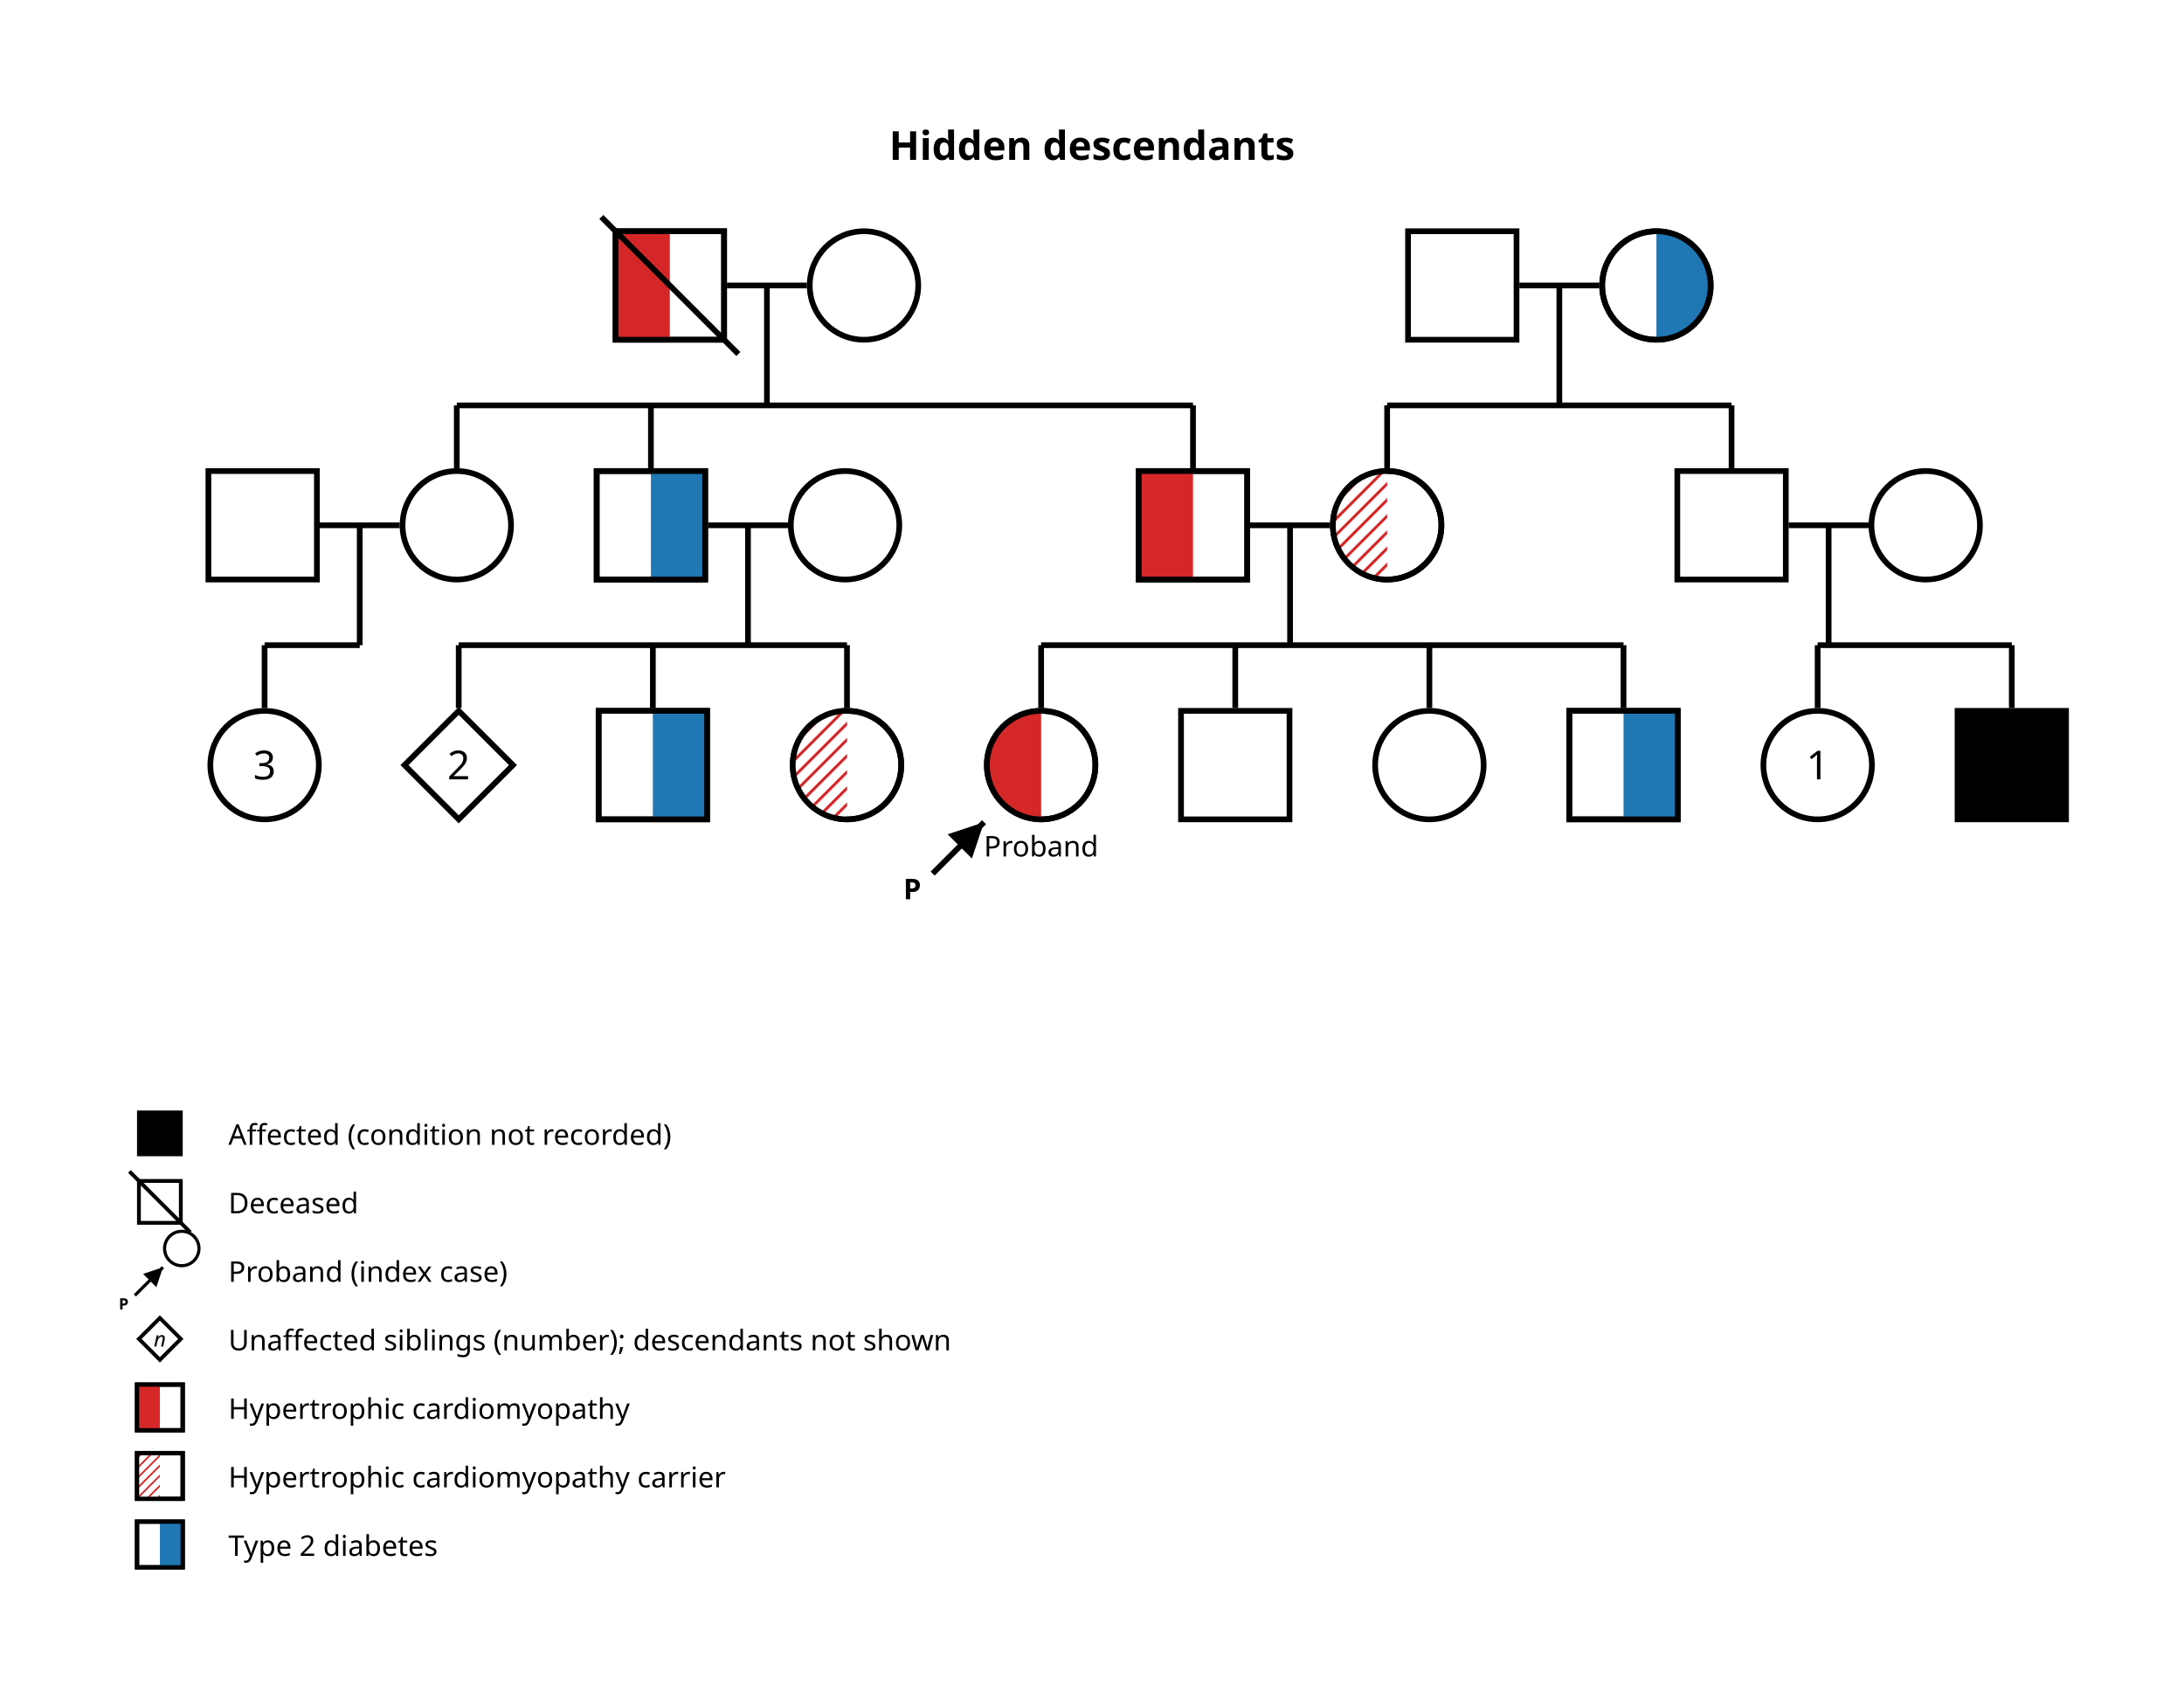
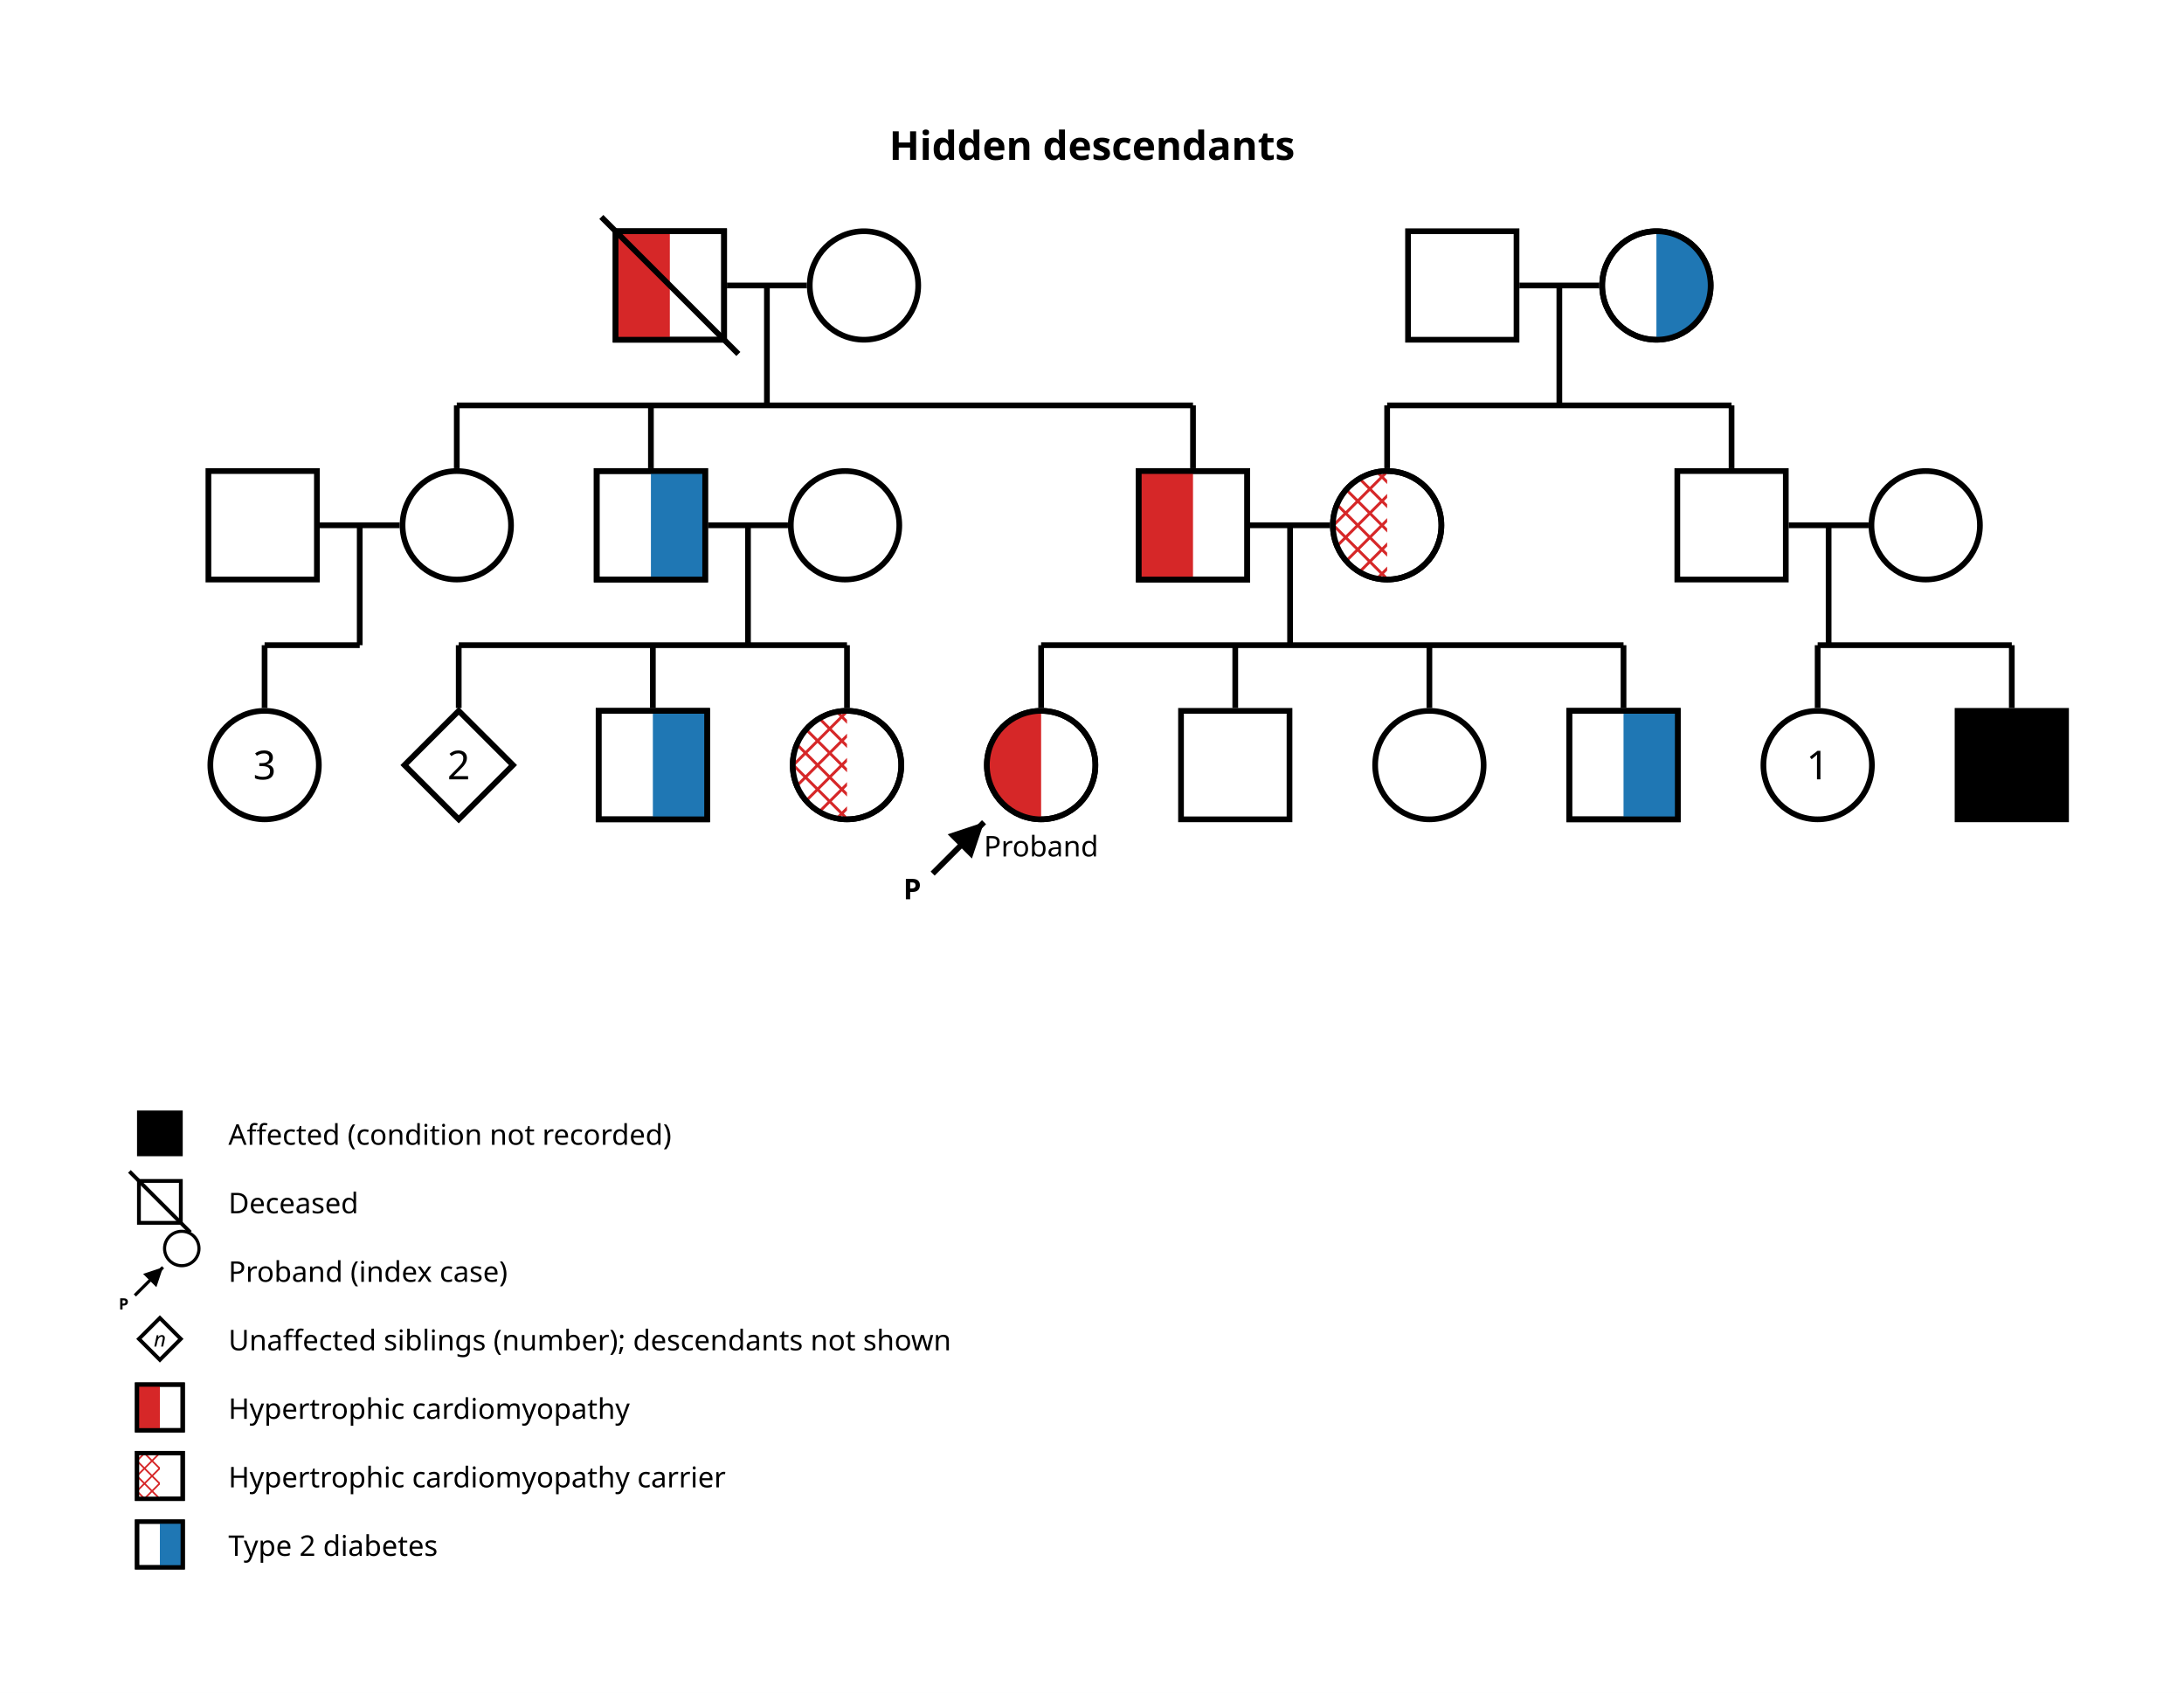
<svg xmlns="http://www.w3.org/2000/svg" width="765" height="593" viewBox="0 0 765 593">
  <defs>
    <marker id="proband-arrowhead" markerWidth="6" markerHeight="6" refX="6" refY="3" orient="auto">
      <path d="M 0 0 L 6 3 L 0 6 Z" fill="black" />
    </marker>
  </defs>
  <rect width="765" height="593" fill="white" />
  <g class="chart-title">
    <text x="382.5" y="56" text-anchor="middle" font-family="sans-serif" font-size="14" font-weight="bold" fill="black" style="user-select:none">Hidden descendants</text>
  </g>
  <g transform="translate(92 100)">
    <g class="couple-lines">
      <path d="M 162.63 0 L 190.63 0" stroke="black" stroke-width="2" fill="none" />
      <path d="M 440.2 0 L 468.2 0" stroke="black" stroke-width="2" fill="none" />
      <path d="M 20 84 L 48 84" stroke="black" stroke-width="2" fill="none" />
      <path d="M 156 84 L 184 84" stroke="black" stroke-width="2" fill="none" />
      <path d="M 345.88 84 L 373.88 84" stroke="black" stroke-width="2" fill="none" />
      <path d="M 534.52 84 L 562.52 84" stroke="black" stroke-width="2" fill="none" />
    </g>
    <g class="sibship-lines">
      <path d="M 176.63 0 L 176.63 42 M 68 42 L 325.88 42 M 68 42 L 68 64 M 136 42 L 136 64 M 325.88 42 L 325.88 64" stroke="black" stroke-width="2" fill="none" />
      <path d="M 454.2 0 L 454.2 42 M 393.88 42 L 514.52 42 M 393.88 42 L 393.88 64 M 514.52 42 L 514.52 64" stroke="black" stroke-width="2" fill="none" />
      <path d="M 34 84 L 34 126 M 0.68 126 L 34 126 M 0.68 126 L 0.68 148" stroke="black" stroke-width="2" fill="none" />
      <path d="M 170 84 L 170 126 M 68.68 126 L 204.68 126 M 68.68 126 L 68.68 148 M 136.68 126 L 136.68 148 M 204.68 126 L 204.68 148" stroke="black" stroke-width="2" fill="none" />
      <path d="M 359.88 84 L 359.88 126 M 272.68 126 L 476.68 126 M 272.68 126 L 272.68 148 M 340.68 126 L 340.68 148 M 408.68 126 L 408.68 148 M 476.68 126 L 476.68 148" stroke="black" stroke-width="2" fill="none" />
      <path d="M 548.52 84 L 548.52 126 M 544.68 126 L 612.68 126 M 544.68 126 L 544.68 148 M 612.68 126 L 612.68 148" stroke="black" stroke-width="2" fill="none" />
    </g>
    <g class="assisted-lines" />
    <g class="duplicate-arcs" />
    <g class="symbols">
      <g transform="translate(142.63 0)">
        <g transform="translate(-20 -20)">
          <g>
            <g>
              <clipPath id="symbol-clip-0-0">
                <rect x="1" y="1" width="38" height="38" />
              </clipPath>
              <rect x="1" y="1" width="38" height="38" stroke="black" stroke-width="2" fill="white" />
              <g clip-path="url(#symbol-clip-0-0)">
                <g>
                  <g data-tag-fill="solid">
                    <path d="M 20 20 L 20 60 A 40 40 0 0 1 20 -20 Z" fill="#d62728" />
                  </g>
                </g>
              </g>
              <rect x="1" y="1" width="38" height="38" stroke="black" stroke-width="2" fill="none" />
            </g>
          </g>
          <line x1="-4" y1="-4" x2="44" y2="44" stroke="black" stroke-width="2" />
        </g>
      </g>
      <g transform="translate(210.63 0)">
        <g transform="translate(-20 -20)">
          <g>
            <g>
              <circle cx="20" cy="20" r="19" stroke="black" stroke-width="2" fill="white" />
            </g>
          </g>
        </g>
      </g>
      <g transform="translate(420.2 0)">
        <g transform="translate(-20 -20)">
          <g>
            <g>
              <rect x="1" y="1" width="38" height="38" stroke="black" stroke-width="2" fill="white" />
            </g>
          </g>
        </g>
      </g>
      <g transform="translate(488.2 0)">
        <g transform="translate(-20 -20)">
          <g>
            <g>
              <clipPath id="symbol-clip-0-3">
                <circle cx="20" cy="20" r="19" />
              </clipPath>
              <circle cx="20" cy="20" r="19" stroke="black" stroke-width="2" fill="white" />
              <g clip-path="url(#symbol-clip-0-3)">
                <g>
                  <g data-tag-fill="solid">
                    <path d="M 20 20 L 20 -20 A 40 40 0 0 1 20 60 Z" fill="#1f77b4" />
                  </g>
                </g>
              </g>
              <circle cx="20" cy="20" r="19" stroke="black" stroke-width="2" fill="none" />
            </g>
          </g>
        </g>
      </g>
      <g transform="translate(0 84)">
        <g transform="translate(-20 -20)">
          <g>
            <g>
              <rect x="1" y="1" width="38" height="38" stroke="black" stroke-width="2" fill="white" />
            </g>
          </g>
        </g>
      </g>
      <g transform="translate(68 84)">
        <g transform="translate(-20 -20)">
          <g>
            <g>
              <circle cx="20" cy="20" r="19" stroke="black" stroke-width="2" fill="white" />
            </g>
          </g>
        </g>
      </g>
      <g transform="translate(136 84)">
        <g transform="translate(-20 -20)">
          <g>
            <g>
              <clipPath id="symbol-clip-1-2">
                <rect x="1" y="1" width="38" height="38" />
              </clipPath>
              <rect x="1" y="1" width="38" height="38" stroke="black" stroke-width="2" fill="white" />
              <g clip-path="url(#symbol-clip-1-2)">
                <g>
                  <g data-tag-fill="solid">
                    <path d="M 20 20 L 20 -20 A 40 40 0 0 1 20 60 Z" fill="#1f77b4" />
                  </g>
                </g>
              </g>
              <rect x="1" y="1" width="38" height="38" stroke="black" stroke-width="2" fill="none" />
            </g>
          </g>
        </g>
      </g>
      <g transform="translate(204 84)">
        <g transform="translate(-20 -20)">
          <g>
            <g>
              <circle cx="20" cy="20" r="19" stroke="black" stroke-width="2" fill="white" />
            </g>
          </g>
        </g>
      </g>
      <g transform="translate(325.88 84)">
        <g transform="translate(-20 -20)">
          <g>
            <g>
              <clipPath id="symbol-clip-1-4">
                <rect x="1" y="1" width="38" height="38" />
              </clipPath>
              <rect x="1" y="1" width="38" height="38" stroke="black" stroke-width="2" fill="white" />
              <g clip-path="url(#symbol-clip-1-4)">
                <g>
                  <g data-tag-fill="solid">
                    <path d="M 20 20 L 20 60 A 40 40 0 0 1 20 -20 Z" fill="#d62728" />
                  </g>
                </g>
              </g>
              <rect x="1" y="1" width="38" height="38" stroke="black" stroke-width="2" fill="none" />
            </g>
          </g>
        </g>
      </g>
      <g transform="translate(393.88 84)">
        <g transform="translate(-20 -20)">
          <g>
            <g>
              <clipPath id="symbol-clip-1-5">
                <circle cx="20" cy="20" r="19" />
              </clipPath>
              <circle cx="20" cy="20" r="19" stroke="black" stroke-width="2" fill="white" />
              <g clip-path="url(#symbol-clip-1-5)">
                <g data-carrier-sector="hcm">
-                   <g data-tag-fill="diagonal">
+                   <g data-tag-fill="crosshatch">
                    <clipPath id="symbol-clip-1-5-s0">
                      <path d="M 20 20 L 20 60 A 40 40 0 0 1 20 -20 Z" />
                    </clipPath>
                    <path d="M 20 20 L 20 60 A 40 40 0 0 1 20 -20 Z" fill="white" />
-                     <path d="M-37.172 40L2.828 0M-31.515 40L8.485 0M-25.858 40L14.142 0M-20.201 40L19.799 0M-14.544 40L25.456 0M-8.887 40L31.113 0M-3.23 40L36.77 0M2.426 40L42.426 0M8.083 40L48.083 0M13.74 40L53.74 0M19.397 40L59.397 0M25.054 40L65.054 0M30.711 40L70.711 0M36.368 40L76.368 0" fill="none" stroke="#d62728" stroke-width="1" clip-path="url(#symbol-clip-1-5-s0)" />
+                     <path d="M-35.757 40L4.243 0M-27.272 40L12.728 0M-18.787 40L21.213 0M-10.302 40L29.698 0M-1.816 40L38.184 0M6.669 40L46.669 0M15.154 40L55.154 0M23.64 40L63.64 0M32.125 40L72.125 0M-35.757 0L4.243 40M-27.272 0L12.728 40M-18.787 0L21.213 40M-10.302 0L29.698 40M-1.816 0L38.184 40M6.669 0L46.669 40M15.154 0L55.154 40M23.64 0L63.64 40M32.125 0L72.125 40" fill="none" stroke="#d62728" stroke-width="1" clip-path="url(#symbol-clip-1-5-s0)" />
                  </g>
                </g>
              </g>
              <circle cx="20" cy="20" r="19" stroke="black" stroke-width="2" fill="none" />
            </g>
          </g>
        </g>
      </g>
      <g transform="translate(514.52 84)">
        <g transform="translate(-20 -20)">
          <g>
            <g>
              <rect x="1" y="1" width="38" height="38" stroke="black" stroke-width="2" fill="white" />
            </g>
          </g>
        </g>
      </g>
      <g transform="translate(582.52 84)">
        <g transform="translate(-20 -20)">
          <g>
            <g>
              <circle cx="20" cy="20" r="19" stroke="black" stroke-width="2" fill="white" />
            </g>
          </g>
        </g>
      </g>
      <g transform="translate(0.68 168)">
        <g transform="translate(-20 -20)">
          <g>
            <g>
              <circle cx="20" cy="20" r="19" stroke="black" stroke-width="2" fill="white" />
            </g>
          </g>
          <text data-branch-count="3" x="20" y="25" text-anchor="middle" font-family="sans-serif" font-size="14" fill="black" style="user-select:none">3</text>
        </g>
      </g>
      <g transform="translate(68.68 168)">
        <g transform="translate(-20 -20)">
          <g>
            <g>
              <polygon points="20,1 39,20 20,39 1,20" stroke="black" stroke-width="2" fill="white" />
            </g>
          </g>
          <text data-branch-count="2" x="20" y="25" text-anchor="middle" font-family="sans-serif" font-size="14" fill="black" style="user-select:none">2</text>
        </g>
      </g>
      <g transform="translate(136.68 168)">
        <g transform="translate(-20 -20)">
          <g>
            <g>
              <clipPath id="symbol-clip-2-2">
                <rect x="1" y="1" width="38" height="38" />
              </clipPath>
              <rect x="1" y="1" width="38" height="38" stroke="black" stroke-width="2" fill="white" />
              <g clip-path="url(#symbol-clip-2-2)">
                <g>
                  <g data-tag-fill="solid">
                    <path d="M 20 20 L 20 -20 A 40 40 0 0 1 20 60 Z" fill="#1f77b4" />
                  </g>
                </g>
              </g>
              <rect x="1" y="1" width="38" height="38" stroke="black" stroke-width="2" fill="none" />
            </g>
          </g>
        </g>
      </g>
      <g transform="translate(204.68 168)">
        <g transform="translate(-20 -20)">
          <g>
            <g>
              <clipPath id="symbol-clip-2-3">
                <circle cx="20" cy="20" r="19" />
              </clipPath>
              <circle cx="20" cy="20" r="19" stroke="black" stroke-width="2" fill="white" />
              <g clip-path="url(#symbol-clip-2-3)">
                <g data-carrier-sector="hcm">
-                   <g data-tag-fill="diagonal">
+                   <g data-tag-fill="crosshatch">
                    <clipPath id="symbol-clip-2-3-s0">
                      <path d="M 20 20 L 20 60 A 40 40 0 0 1 20 -20 Z" />
                    </clipPath>
                    <path d="M 20 20 L 20 60 A 40 40 0 0 1 20 -20 Z" fill="white" />
-                     <path d="M-37.172 40L2.828 0M-31.515 40L8.485 0M-25.858 40L14.142 0M-20.201 40L19.799 0M-14.544 40L25.456 0M-8.887 40L31.113 0M-3.23 40L36.77 0M2.426 40L42.426 0M8.083 40L48.083 0M13.74 40L53.74 0M19.397 40L59.397 0M25.054 40L65.054 0M30.711 40L70.711 0M36.368 40L76.368 0" fill="none" stroke="#d62728" stroke-width="1" clip-path="url(#symbol-clip-2-3-s0)" />
+                     <path d="M-35.757 40L4.243 0M-27.272 40L12.728 0M-18.787 40L21.213 0M-10.302 40L29.698 0M-1.816 40L38.184 0M6.669 40L46.669 0M15.154 40L55.154 0M23.64 40L63.64 0M32.125 40L72.125 0M-35.757 0L4.243 40M-27.272 0L12.728 40M-18.787 0L21.213 40M-10.302 0L29.698 40M-1.816 0L38.184 40M6.669 0L46.669 40M15.154 0L55.154 40M23.64 0L63.64 40M32.125 0L72.125 40" fill="none" stroke="#d62728" stroke-width="1" clip-path="url(#symbol-clip-2-3-s0)" />
                  </g>
                </g>
              </g>
              <circle cx="20" cy="20" r="19" stroke="black" stroke-width="2" fill="none" />
            </g>
          </g>
        </g>
      </g>
      <g transform="translate(272.68 168)">
        <g transform="translate(-20 -20)">
          <g>
            <g>
              <clipPath id="symbol-clip-2-4">
                <circle cx="20" cy="20" r="19" />
              </clipPath>
              <circle cx="20" cy="20" r="19" stroke="black" stroke-width="2" fill="white" />
              <g clip-path="url(#symbol-clip-2-4)">
                <g>
                  <g data-tag-fill="solid">
                    <path d="M 20 20 L 20 60 A 40 40 0 0 1 20 -20 Z" fill="#d62728" />
                  </g>
                </g>
              </g>
              <circle cx="20" cy="20" r="19" stroke="black" stroke-width="2" fill="none" />
            </g>
          </g>
          <g data-arrow="proband">
            <line x1="-18" y1="58" x2="0" y2="40" stroke="black" stroke-width="2" marker-end="url(#proband-arrowhead)" />
            <rect x="-30" y="58" width="8.5" height="10" fill="white" />
            <text data-proband-letter="true" x="-22" y="67" text-anchor="end" font-family="sans-serif" font-size="10" font-weight="bold" fill="black" style="user-select:none">P</text>
          </g>
        </g>
      </g>
      <g transform="translate(340.68 168)">
        <g transform="translate(-20 -20)">
          <g>
            <g>
              <rect x="1" y="1" width="38" height="38" stroke="black" stroke-width="2" fill="white" />
            </g>
          </g>
        </g>
      </g>
      <g transform="translate(408.68 168)">
        <g transform="translate(-20 -20)">
          <g>
            <g>
              <circle cx="20" cy="20" r="19" stroke="black" stroke-width="2" fill="white" />
            </g>
          </g>
        </g>
      </g>
      <g transform="translate(476.68 168)">
        <g transform="translate(-20 -20)">
          <g>
            <g>
              <clipPath id="symbol-clip-2-7">
                <rect x="1" y="1" width="38" height="38" />
              </clipPath>
              <rect x="1" y="1" width="38" height="38" stroke="black" stroke-width="2" fill="white" />
              <g clip-path="url(#symbol-clip-2-7)">
                <g>
                  <g data-tag-fill="solid">
                    <path d="M 20 20 L 20 -20 A 40 40 0 0 1 20 60 Z" fill="#1f77b4" />
                  </g>
                </g>
              </g>
              <rect x="1" y="1" width="38" height="38" stroke="black" stroke-width="2" fill="none" />
            </g>
          </g>
        </g>
      </g>
      <g transform="translate(544.68 168)">
        <g transform="translate(-20 -20)">
          <g>
            <g>
              <circle cx="20" cy="20" r="19" stroke="black" stroke-width="2" fill="white" />
            </g>
          </g>
          <text data-branch-count="1" x="20" y="25" text-anchor="middle" font-family="sans-serif" font-size="14" fill="black" style="user-select:none">1</text>
        </g>
      </g>
      <g transform="translate(612.68 168)">
        <g transform="translate(-20 -20)">
          <g>
            <g>
              <rect x="1" y="1" width="38" height="38" stroke="black" stroke-width="2" fill="black" />
            </g>
          </g>
        </g>
      </g>
    </g>
    <g class="labels">
      <g transform="translate(122.63 -20)">
        <g transform="translate(20 20)" style="user-select:none" />
      </g>
      <g transform="translate(190.63 -20)">
        <g transform="translate(20 20)" style="user-select:none" />
      </g>
      <g transform="translate(400.2 -20)">
        <g transform="translate(20 20)" style="user-select:none" />
      </g>
      <g transform="translate(468.2 -20)">
        <g transform="translate(20 20)" style="user-select:none" />
      </g>
      <g transform="translate(-20 64)">
        <g transform="translate(20 20)" style="user-select:none" />
      </g>
      <g transform="translate(48 64)">
        <g transform="translate(20 20)" style="user-select:none" />
      </g>
      <g transform="translate(116 64)">
        <g transform="translate(20 20)" style="user-select:none" />
      </g>
      <g transform="translate(184 64)">
        <g transform="translate(20 20)" style="user-select:none" />
      </g>
      <g transform="translate(305.88 64)">
        <g transform="translate(20 20)" style="user-select:none" />
      </g>
      <g transform="translate(373.88 64)">
        <g transform="translate(20 20)" style="user-select:none" />
      </g>
      <g transform="translate(494.52 64)">
        <g transform="translate(20 20)" style="user-select:none" />
      </g>
      <g transform="translate(562.52 64)">
        <g transform="translate(20 20)" style="user-select:none" />
      </g>
      <g transform="translate(-19.32 148)">
        <g transform="translate(20 20)" style="user-select:none" />
      </g>
      <g transform="translate(48.68 148)">
        <g transform="translate(20 20)" style="user-select:none" />
      </g>
      <g transform="translate(116.68 148)">
        <g transform="translate(20 20)" style="user-select:none" />
      </g>
      <g transform="translate(184.68 148)">
        <g transform="translate(20 20)" style="user-select:none" />
      </g>
      <g transform="translate(252.68 148)">
        <g transform="translate(20 20)" style="user-select:none">
          <g data-name-label="true" pointer-events="none">
            <text x="0" y="32" text-anchor="middle" font-family="sans-serif" font-size="10" fill="black">Proband</text>
          </g>
        </g>
      </g>
      <g transform="translate(320.68 148)">
        <g transform="translate(20 20)" style="user-select:none" />
      </g>
      <g transform="translate(388.68 148)">
        <g transform="translate(20 20)" style="user-select:none" />
      </g>
      <g transform="translate(456.68 148)">
        <g transform="translate(20 20)" style="user-select:none" />
      </g>
      <g transform="translate(524.68 148)">
        <g transform="translate(20 20)" style="user-select:none" />
      </g>
      <g transform="translate(592.68 148)">
        <g transform="translate(20 20)" style="user-select:none" />
      </g>
    </g>
    <g class="consanguinity-labels" />
  </g>
  <g class="pedigree-key" transform="translate(0 385)">
    <g transform="translate(56 12) scale(0.667) translate(-14 -14)">
      <svg width="28" height="28" viewBox="-2 -2 28 28">
        <rect x="1" y="1" width="22" height="22" stroke="black" stroke-width="2" fill="black" />
      </svg>
    </g>
    <text x="80" y="16" font-family="sans-serif" font-size="10" fill="black">Affected (condition not recorded)</text>
    <g transform="translate(56 36) scale(0.667) translate(-18 -18)">
      <svg width="36" height="36" viewBox="-6 -6 36 36">
        <rect x="1" y="1" width="22" height="22" stroke="black" stroke-width="2" fill="white" />
        <line x1="-4" y1="-4" x2="28" y2="28" stroke="black" stroke-width="2" />
      </svg>
    </g>
    <text x="80" y="40" font-family="sans-serif" font-size="10" fill="black">Deceased</text>
    <g transform="translate(56 60) scale(0.667) translate(-23 -23)">
      <svg width="46" height="46" viewBox="-30 -2 56 56">
        <defs>
          <marker id="legend-arrowhead" markerWidth="6" markerHeight="6" refX="6" refY="3" orient="auto">
            <polygon points="0 0, 6 3, 0 6" fill="black" />
          </marker>
        </defs>
        <circle cx="12" cy="12" r="11" stroke="black" stroke-width="2" fill="white" />
        <g data-arrow="proband">
          <line x1="-18" y1="42" x2="0" y2="24" stroke="black" stroke-width="2" marker-end="url(#legend-arrowhead)" />
          <rect x="-30" y="42" width="8.5" height="10" fill="white" />
          <text data-proband-letter="true" x="-22" y="51" text-anchor="end" font-family="sans-serif" font-size="10" font-weight="bold" fill="black" style="user-select:none">P</text>
        </g>
      </svg>
    </g>
    <text x="80" y="64" font-family="sans-serif" font-size="10" fill="black">Proband (index case)</text>
    <g transform="translate(56 84) scale(0.667) translate(-14 -14)">
      <svg width="28" height="28" viewBox="-2 -2 28 28">
        <polygon points="12,1 23,12 12,23 1,12" stroke="black" stroke-width="2" fill="white" />
        <text x="12" y="16" text-anchor="middle" font-family="sans-serif" font-size="11" font-style="italic">n</text>
      </svg>
    </g>
    <text x="80" y="88" font-family="sans-serif" font-size="10" fill="black">Unaffected siblings (number); descendants not shown</text>
    <g transform="translate(56 108) scale(1) translate(-14 -14)">
      <svg width="28" height="28" viewBox="0 0 28 28">
        <clipPath id="legend-clip-hcm">
          <rect x="6" y="6" width="16" height="16" />
        </clipPath>
        <rect x="6" y="6" width="16" height="16" fill="white" stroke="black" stroke-width="1.5" />
        <g clip-path="url(#legend-clip-hcm)">
          <g data-tag-fill="solid">
            <path d="M 14 14 L 14 30 A 16 16 0 0 1 14 -2 Z" fill="#d62728" />
          </g>
        </g>
        <rect x="6" y="6" width="16" height="16" fill="none" stroke="black" stroke-width="1.5" />
      </svg>
    </g>
    <text x="80" y="112" font-family="sans-serif" font-size="10" fill="black">Hypertrophic cardiomyopathy</text>
    <g transform="translate(56 132) scale(1) translate(-14 -14)">
      <svg width="28" height="28" viewBox="0 0 28 28">
        <clipPath id="legend-clip-hcm-carrier">
          <rect x="6" y="6" width="16" height="16" />
        </clipPath>
        <rect x="6" y="6" width="16" height="16" fill="white" stroke="black" stroke-width="1.5" />
        <g clip-path="url(#legend-clip-hcm-carrier)">
-           <g data-tag-fill="diagonal">
+           <g data-tag-fill="crosshatch">
            <clipPath id="legend-clip-hcm-carrier-fill">
              <path d="M 14 14 L 14 30 A 16 16 0 0 1 14 -2 Z" />
            </clipPath>
            <path d="M 14 14 L 14 30 A 16 16 0 0 1 14 -2 Z" fill="white" />
-             <path d="M-8.232 22L7.768 6M-4.697 22L11.303 6M-1.161 22L14.839 6M2.374 22L18.374 6M5.91 22L21.91 6M9.445 22L25.445 6M12.981 22L28.981 6M16.517 22L32.517 6M20.052 22L36.052 6" fill="none" stroke="#d62728" stroke-width="0.6" clip-path="url(#legend-clip-hcm-carrier-fill)" />
+             <path d="M-7.348 22L8.652 6M-2.045 22L13.955 6M3.258 22L19.258 6M8.562 22L24.562 6M13.865 22L29.865 6M19.168 22L35.168 6M-7.348 6L8.652 22M-2.045 6L13.955 22M3.258 6L19.258 22M8.562 6L24.562 22M13.865 6L29.865 22M19.168 6L35.168 22" fill="none" stroke="#d62728" stroke-width="0.6" clip-path="url(#legend-clip-hcm-carrier-fill)" />
          </g>
        </g>
        <rect x="6" y="6" width="16" height="16" fill="none" stroke="black" stroke-width="1.5" />
      </svg>
    </g>
    <text x="80" y="136" font-family="sans-serif" font-size="10" fill="black">Hypertrophic cardiomyopathy carrier</text>
    <g transform="translate(56 156) scale(1) translate(-14 -14)">
      <svg width="28" height="28" viewBox="0 0 28 28">
        <clipPath id="legend-clip-dm">
          <rect x="6" y="6" width="16" height="16" />
        </clipPath>
        <rect x="6" y="6" width="16" height="16" fill="white" stroke="black" stroke-width="1.5" />
        <g clip-path="url(#legend-clip-dm)">
          <g data-tag-fill="solid">
            <path d="M 14 14 L 14 -2 A 16 16 0 0 1 14 30 Z" fill="#1f77b4" />
          </g>
        </g>
        <rect x="6" y="6" width="16" height="16" fill="none" stroke="black" stroke-width="1.5" />
      </svg>
    </g>
    <text x="80" y="160" font-family="sans-serif" font-size="10" fill="black">Type 2 diabetes</text>
  </g>
</svg>
